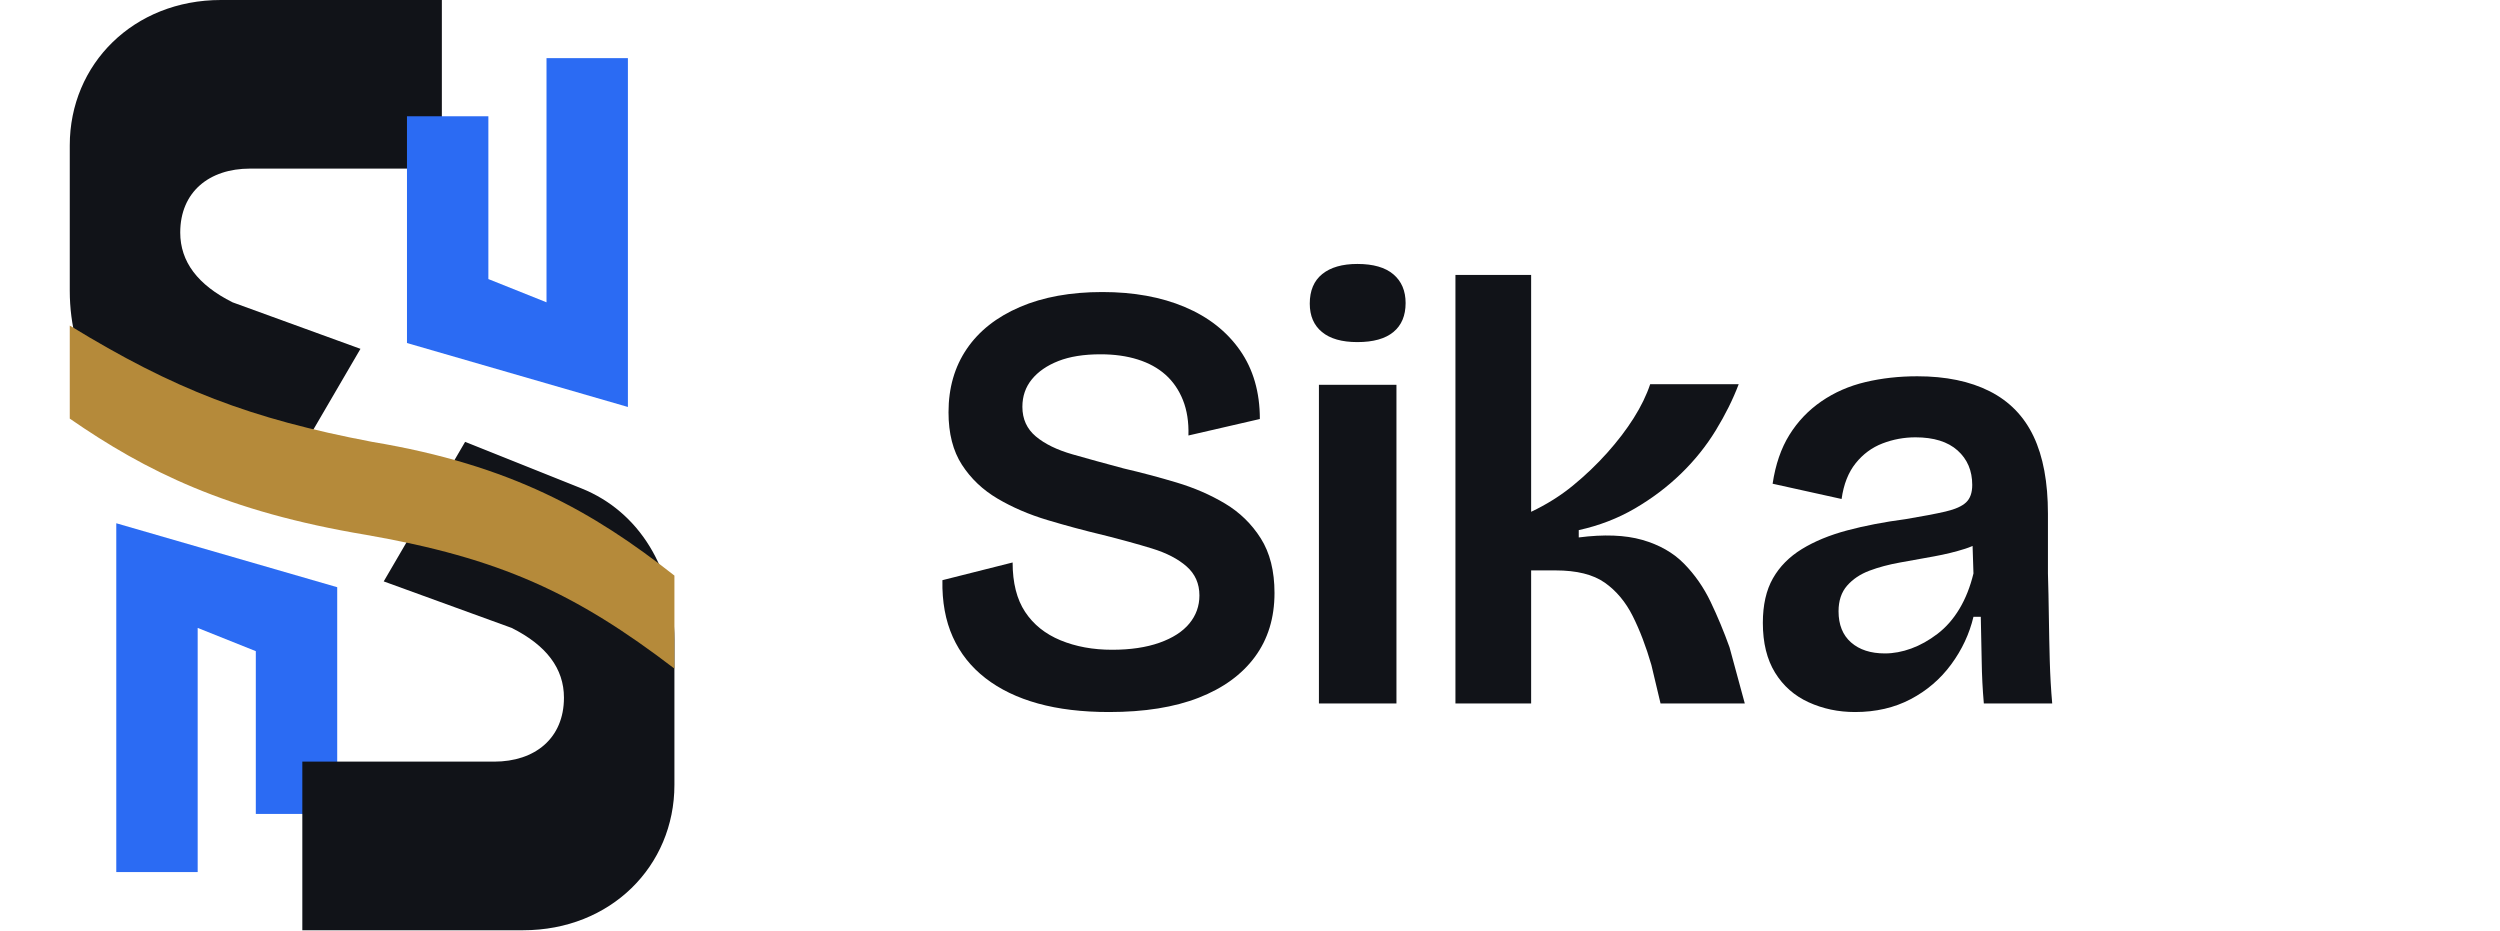
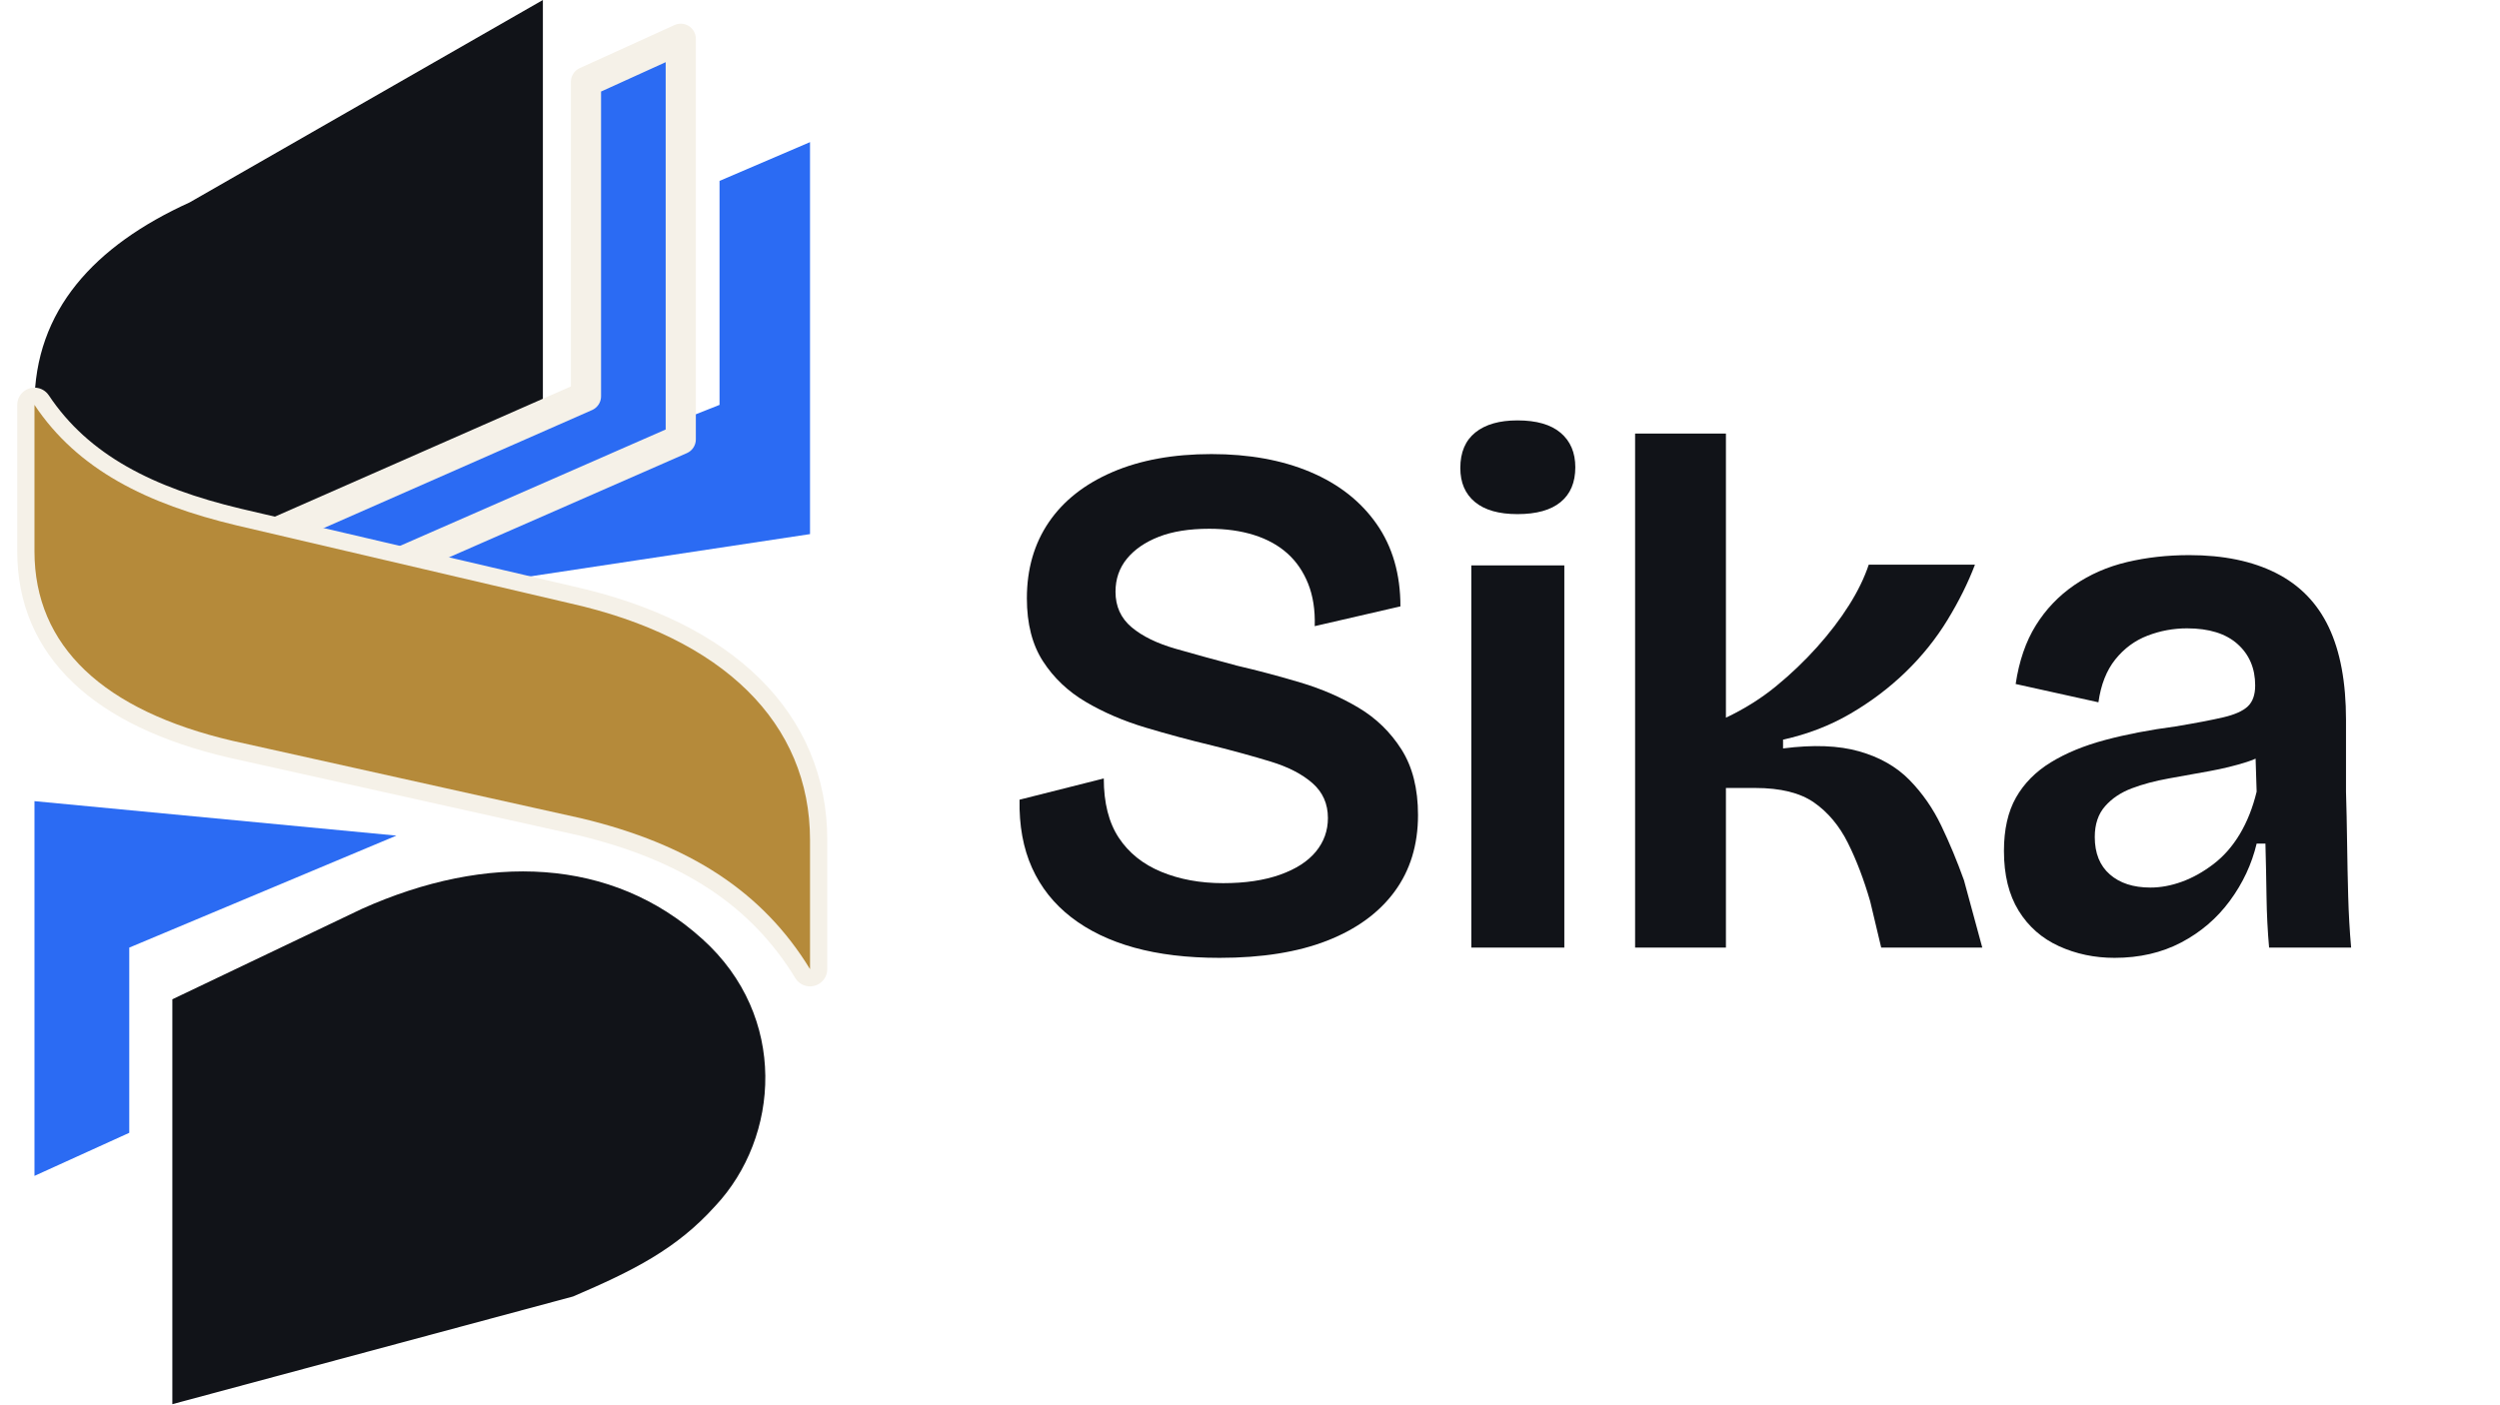
- <svg xmlns="http://www.w3.org/2000/svg" viewBox="0 0 430 160" role="img" aria-labelledby="title">
+ <svg xmlns="http://www.w3.org/2000/svg" viewBox="0 0 580 326" role="img" aria-labelledby="title">
  <g>
-     <path fill="#111318" d="M12 25C12 11 23 0 38 0h38v29H43c-7 0-12 4-12 11 0 5 3 9 9 12l22 8-14 24-20-8C18 72 12 62 12 50V25Z" />
-     <path fill="#2B6BF3" d="M70 59V20h14v28l10 4V10h14v60L70 59Z" />
-     <path fill="#2B6BF3" d="M58 101v39H44v-28l-10-4v42H20V90l38 11Z" />
-     <path fill="#111318" d="M116 135c0 14-11 25-26 25H52v-29h33c7 0 12-4 12-11 0-5-3-9-9-12l-22-8 14-24 20 8c10 4 16 14 16 26v25Z" />
-     <path fill="#B58A3A" d="M12 56c18 11 31 16 52 20 24 4 38 12 52 23v16c-17-13-30-19-53-23-24-4-38-11-51-20V56Z" />
+     <path fill="#111318" d="M126 0v102l-53 24C42 140 8 124 8 94 8 72 22 57 44 47L126 0Z" />
+     <path fill="#2B6BF3" d="M167 42l21-9v91l-86 13-26-7 91-36V42Z" />
+     <path fill="#2B6BF3" stroke="#F5F1E8" stroke-width="7" stroke-linejoin="round" d="M136 19l22-10v93l-89 39-8-16 75-33V19Z" />
+     <path fill="#2B6BF3" d="M8 186l84 8-62 26v43L8 273v-87Z" />
+     <path fill="#111318" d="M40 232l44-21c29-13 58-12 79 7 20 18 18 46 3 62-9 10-19 15-33 21l-93 25v-94Z" />
+     <path fill="#F5F1E8" stroke="#F5F1E8" stroke-width="8" stroke-linejoin="round" d="M8 94c10 15 26 23 47 28l77 18c36 8 56 28 56 55v30c-11-18-28-29-53-35l-81-18C24 165 8 150 8 128V94Z" />
+     <path fill="#B58A3A" d="M8 94c10 15 26 23 47 28l77 18c36 8 56 28 56 55v30c-11-18-28-29-53-35l-81-18C24 165 8 150 8 128V94Z" />
  </g>
-   <g fill="#111318" transform="translate(158 121) scale(.105 -.105)">
+   <g fill="#111318" transform="translate(230 220) scale(.17 -.17)">
    <path transform="translate(0 0)" d="M312 -14Q246 -14 195.5 0Q145 14 109.5 41.5Q74 69 56 109Q38 149 39 202L154 231Q154 181 174.5 150Q195 119 232.5 103.5Q270 88 317 88Q362 88 394.5 99.5Q427 111 443.5 131Q460 151 460 177Q460 206 439 224.5Q418 243 382 254Q346 265 302 276Q256 287 211 300.5Q166 314 129.5 335.5Q93 357 71 391Q49 425 49 477Q49 537 79 581Q109 625 166 649.5Q223 674 301 674Q378 674 436 649.5Q494 625 526.5 578.5Q559 532 559 466L442 439Q443 472 433 497Q423 522 404.5 538.5Q386 555 359 563.5Q332 572 298 572Q257 572 229 561Q201 550 185.5 531Q170 512 170 486Q170 456 192 437.5Q214 419 252.5 408Q291 397 336 385Q379 375 422.5 362Q466 349 502 327.5Q538 306 560.5 270.5Q583 235 583 181Q583 120 551 76.5Q519 33 459 9.5Q399 -14 312 -14Z" />
    <path transform="translate(597.762 0)" d="M58 0L58 522L185 522L185 0ZM121 592Q83 592 63 608.5Q43 625 43 655Q43 687 63.5 703.5Q84 720 121 720Q160 720 180 703Q200 686 200 656Q200 625 180 608.5Q160 592 121 592Z" />
    <path transform="translate(821.381 0)" d="M58 0L58 702L182 702L182 314Q220 332 250.5 357Q281 382 306.5 410.5Q332 439 350 467.5Q368 496 377 523L522 523Q508 486 484.5 447.5Q461 409 427.5 376.5Q394 344 352 319.5Q310 295 260 284L260 272Q322 280 364 268Q406 256 432.5 229Q459 202 476 166.5Q493 131 507 92L532 0L394 0L379 63Q366 108 348.5 143Q331 178 302.5 198Q274 218 222 218L182 218L182 0Z" />
    <path transform="translate(1348.952 0)" d="M185 -14Q144 -14 109 2Q74 18 54 50.5Q34 83 34 132Q34 176 50.5 205Q67 234 98 253Q129 272 172 283.5Q215 295 268 302Q310 309 333.5 314.5Q357 320 367 329.5Q377 339 377 358Q377 393 353 414.5Q329 436 284 436Q256 436 230 426Q204 416 186 393.5Q168 371 163 335L50 360Q57 407 77.5 440Q98 473 130 495Q162 517 202 526.5Q242 536 287 536Q357 536 405.5 511.5Q454 487 477.5 437.5Q501 388 501 311L501 213Q502 180 502.5 143Q503 106 504 70Q505 34 508 0L396 0Q393 34 392.5 69Q392 104 391 142L379 142Q369 100 342.5 64Q316 28 276 7Q236 -14 185 -14ZM234 82Q255 82 277 90Q299 98 320 114Q341 130 356 155Q371 180 379 213L377 276L403 275Q389 261 365.5 253.5Q342 246 314.5 241Q287 236 259 231Q231 226 208.5 217.5Q186 209 172 193Q158 177 158 151Q158 118 178.5 100Q199 82 234 82Z" />
  </g>
</svg>
